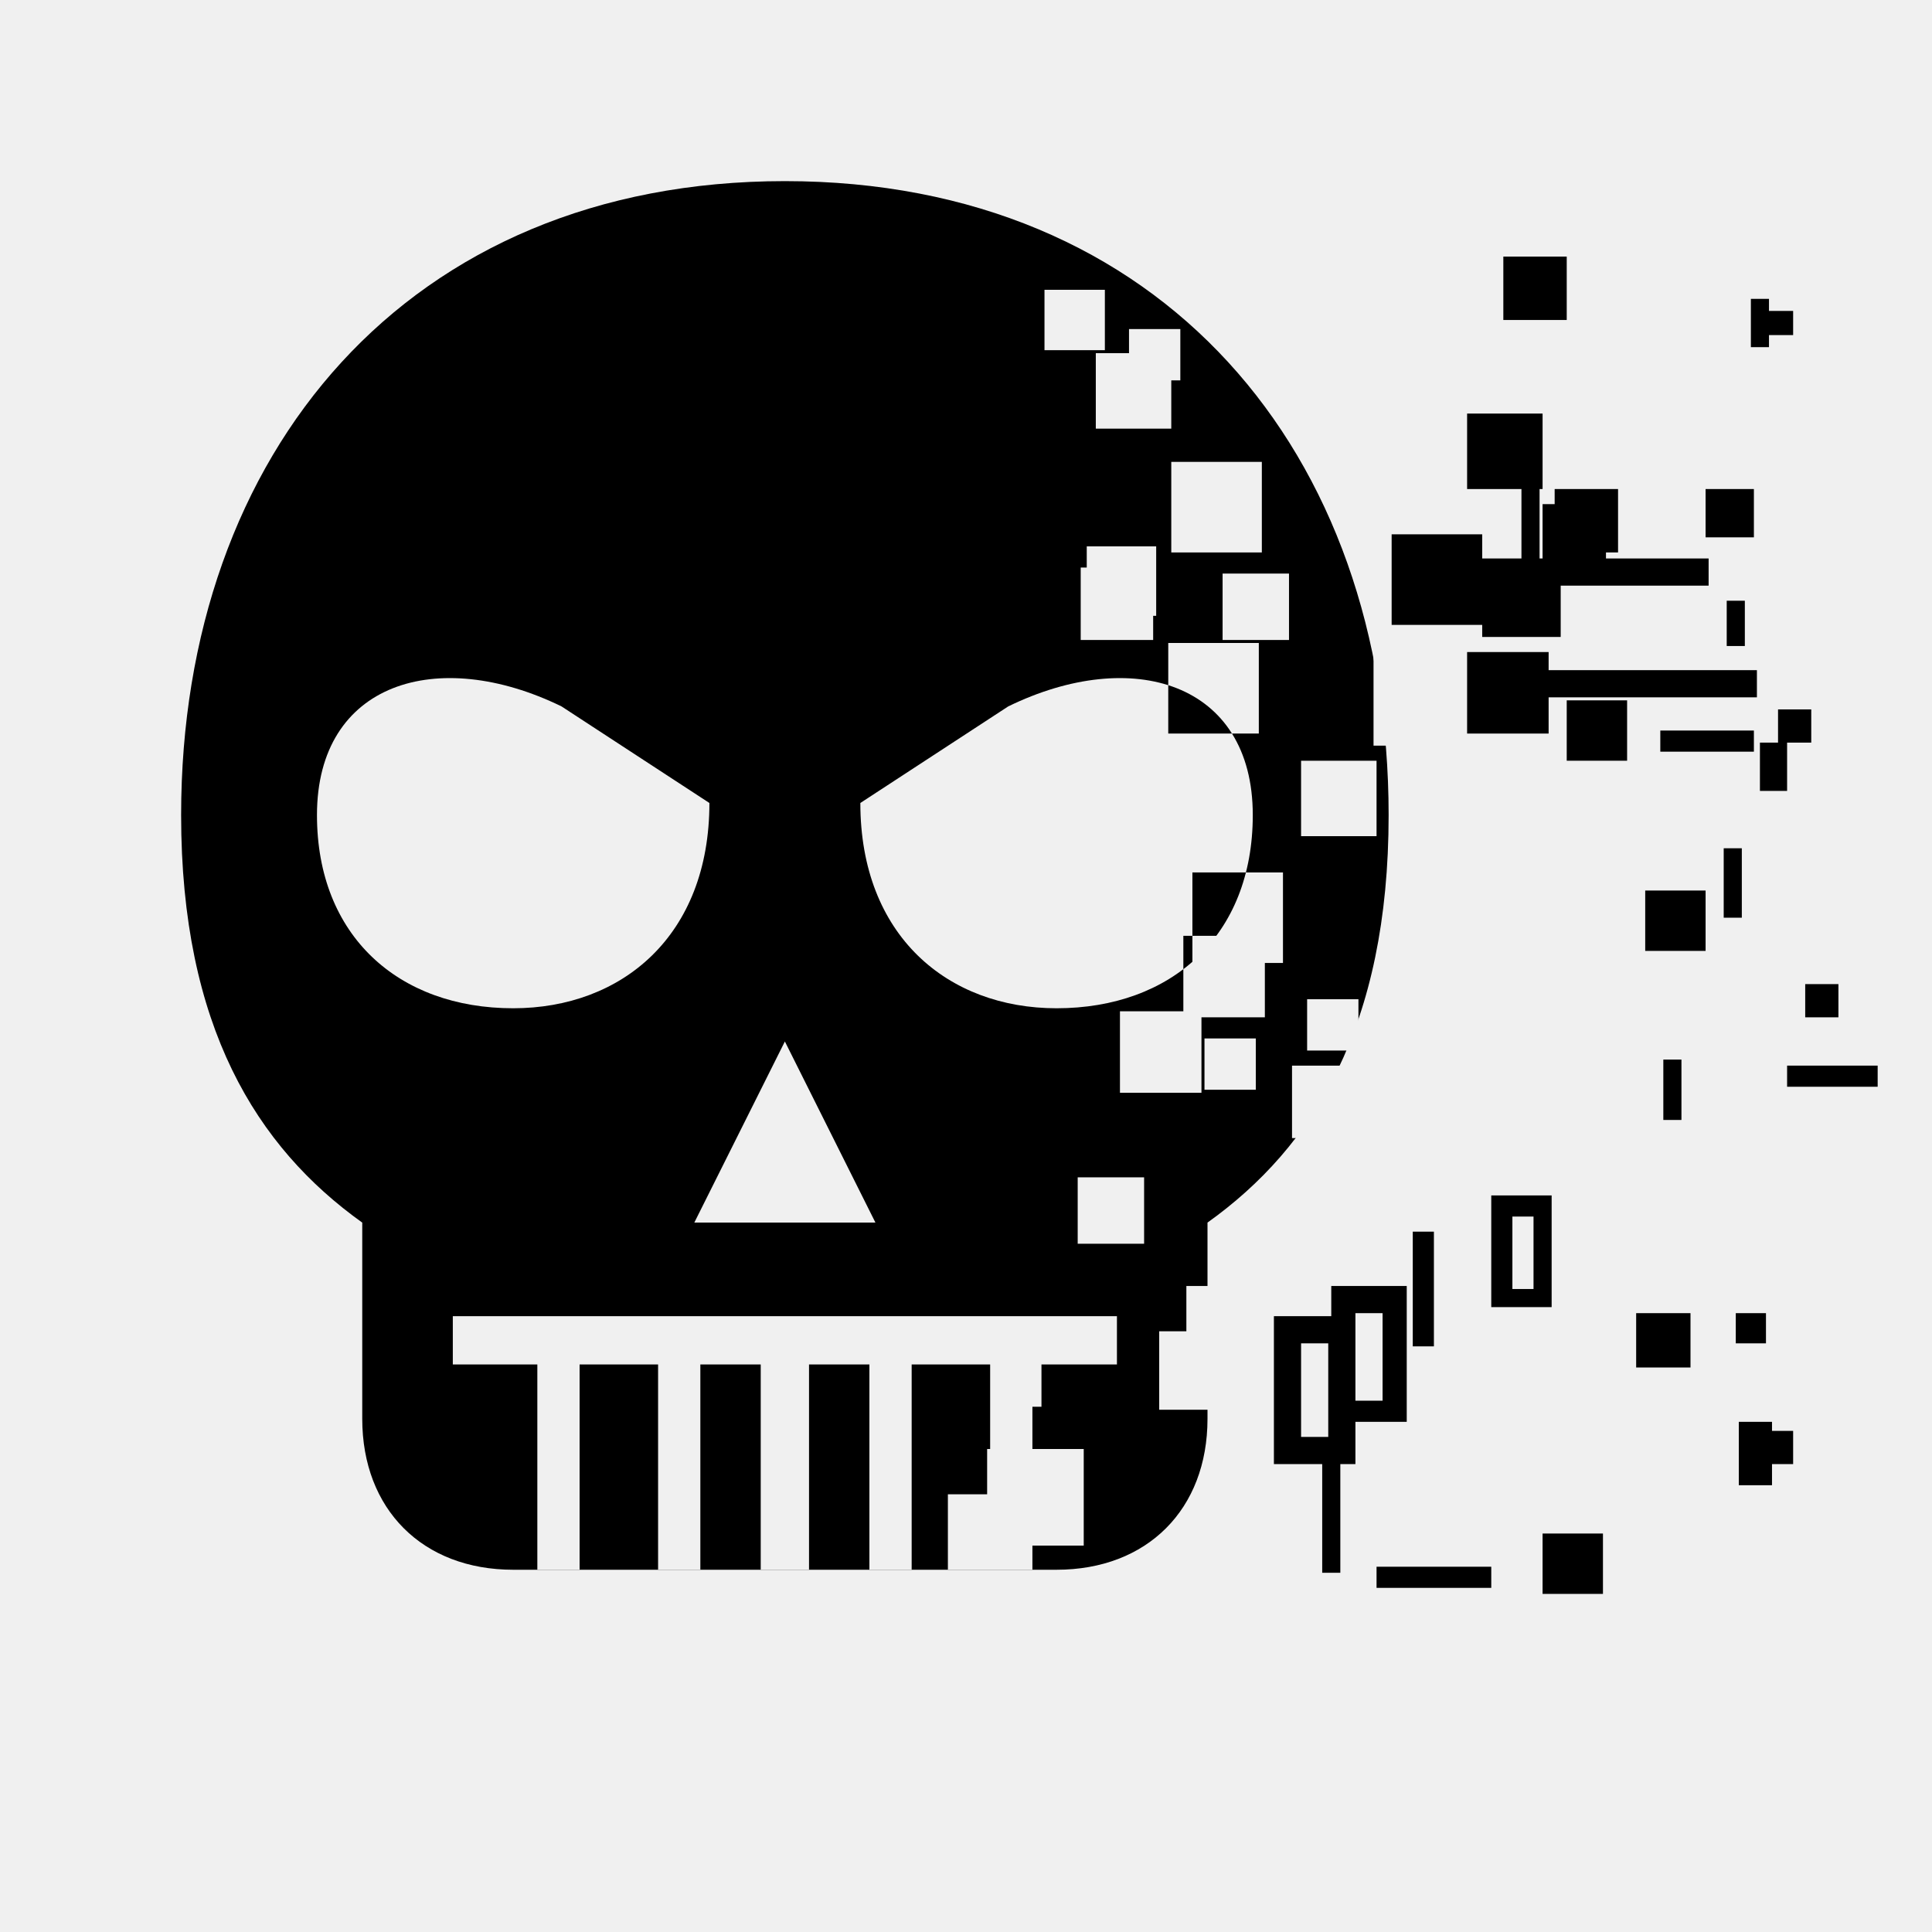
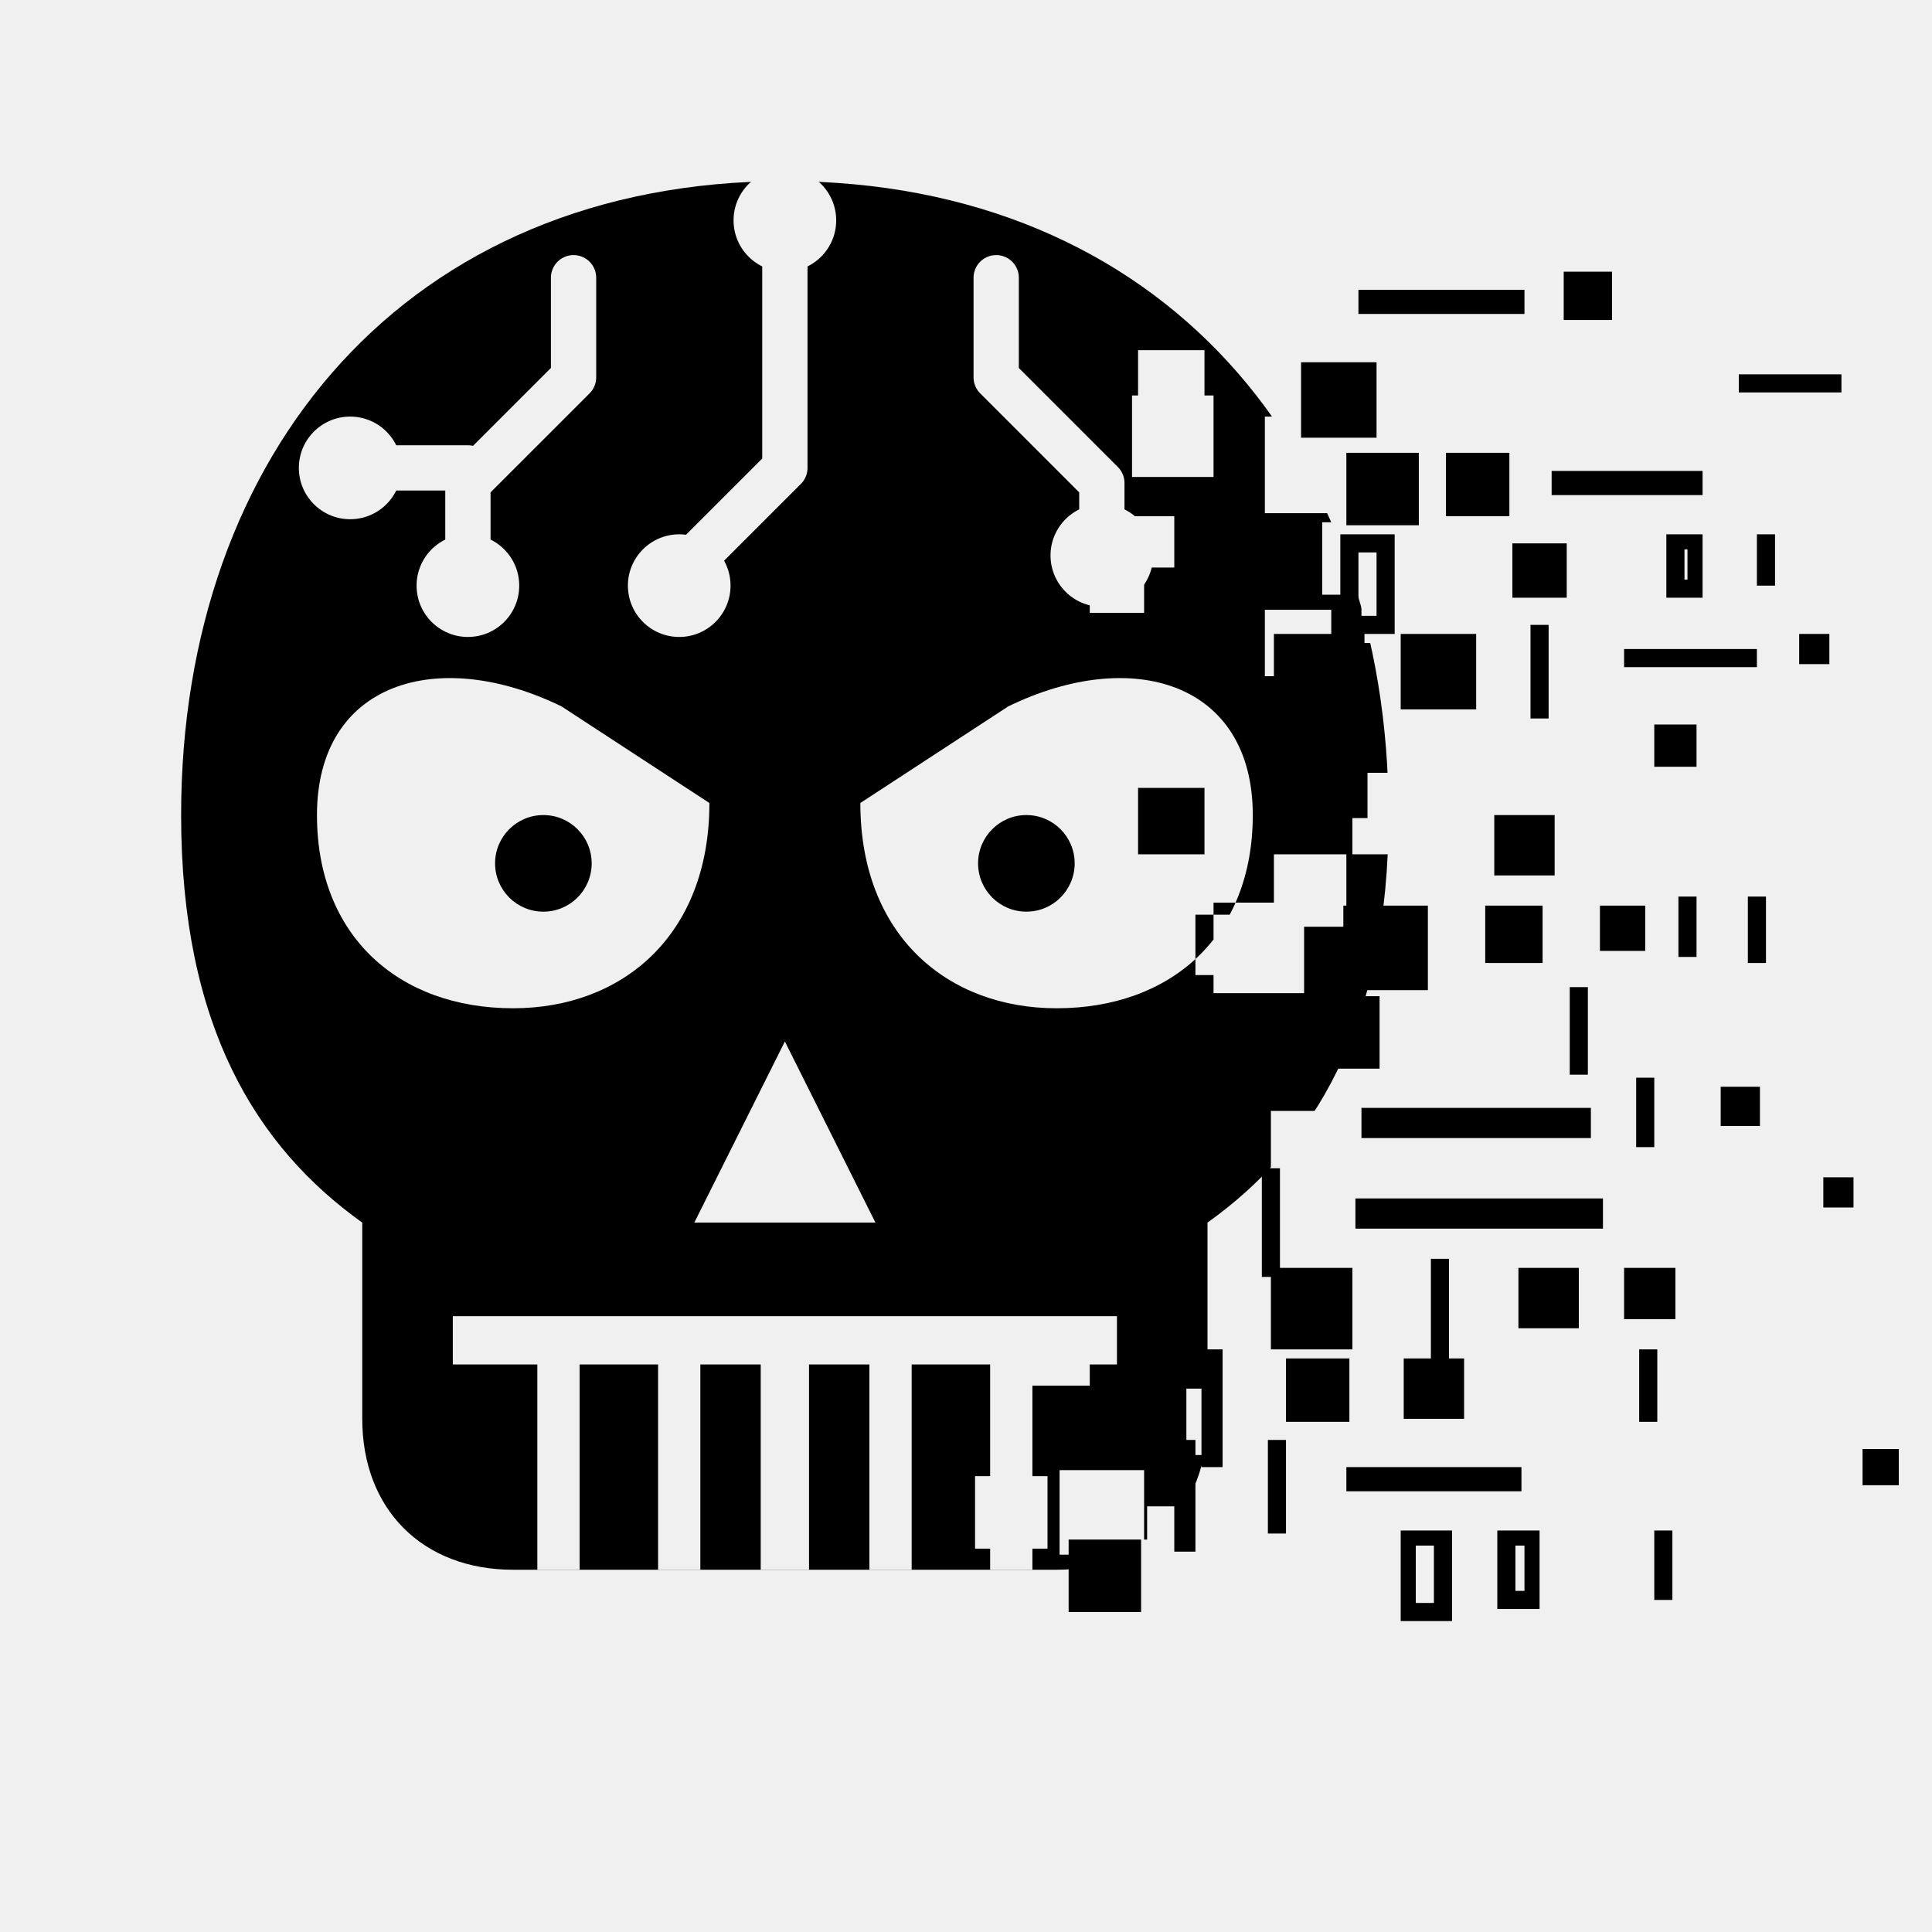
<svg xmlns="http://www.w3.org/2000/svg" viewBox="0 0 64 64">
  <style>.i{fill:#000}@media (prefers-color-scheme:dark){.i{fill:#fff}}</style>
  <defs>
    <mask id="m" maskUnits="userSpaceOnUse" x="0" y="0" width="64" height="64">
      <rect width="64" height="64" fill="#fff" />
-       <path fill="#000" d="M10.5 27C10.5 22.6 14.5 21.4 18.6 23.4L23.5 26.6C23.5 31 20.6 33.4 17 33.4C13.2 33.4 10.5 31 10.5 27ZM41.5 27C41.5 22.6 37.5 21.4 33.4 23.4L28.5 26.6C28.5 31 31.4 33.4 35 33.4C38.8 33.4 41.5 31 41.5 27ZM26 34.5L29 40.5H23ZM15 43.6H37V45.2H15ZM17.8 45H19.2V52H17.8ZM21.8 45H23.2V52H21.8ZM25.2 45H26.8V52H25.2ZM28.8 45H30.2V52H28.8ZM32.8 45H34.2V52H32.8ZM40.5 19h2.2v2.2h-2.2zM39.9 34.4h1.7v1.7h-1.7zM34.6 9.6h2v2h-2zM35.8 18.8h2.4v2.4h-2.4zM38.4 44.1h2.6v2.6h-2.6zM38.8 15.3h3v3h-3zM39.2 31h2.7v2.7h-2.7zM36.3 11.7h2.5v2.5h-2.5zM45.5 21.7h3v3h-3zM39.5 28.9h3v3h-3zM35.7 39h2.2v2.2h-2.2zM39.3 42.6h3.1v3.1h-3.1zM40.9 45.9h1.8v1.8h-1.8zM36 18.1h2.3v2.3h-2.3zM42.8 35.3h2.4v2.4h-2.4zM43.1 25.2h2.5v2.5h-2.5zM37.1 33.5h2.7v2.7h-2.7zM32.7 48h3.2v3.2h-3.2zM43.5 37.2h3v3h-3zM31.4 49.5h2.5v2.5h-2.5zM42.7 39h2.9v2.9h-2.9zM43.3 33.1h1.7v1.7h-1.7zM32.8 44.9h1.7v1.7h-1.7zM39.6 42.6h1.8v1.8h-1.8zM38.7 21.3h3v3h-3zM37.4 10.9h1.7v1.7h-1.7z" />
+       <path fill="#000" d="M10.5 27C10.5 22.6 14.5 21.4 18.6 23.4L23.5 26.6C23.5 31 20.6 33.4 17 33.4C13.2 33.4 10.5 31 10.5 27ZM41.5 27C41.5 22.6 37.5 21.4 33.4 23.4L28.5 26.6C28.5 31 31.4 33.4 35 33.4C38.8 33.4 41.5 31 41.5 27ZM26 34.5L29 40.5H23ZM15 43.6H37V45.2H15ZM17.8 45H19.2V52H17.8ZM21.8 45H23.2V52H21.8ZM25.2 45H26.8V52H25.2ZM28.8 45H30.2V52H28.8ZM32.8 45H34.2V52H32.8ZM36.1 18.5h1.8v1.8h-1.8zM43.8 38.6h2v2h-2zM37.3 51h2.6v2.6h-2.6zM42.2 28.3h2.4v2.4h-2.4zM37.2 17.1h1.7v1.7h-1.7zM45.1 18.8h2v2h-2zM37.7 26.1h2.2v2.2h-2.2zM41.9 13.8h3.2v3.2h-3.2zM37.7 11.6h2.2v2.2h-2.2zM42.1 36.8h2.7v2.7h-2.7zM40.2 29.9h3v3h-3zM44.5 33.4h1.7v1.7h-1.7zM36 48.7h1.9v1.9h-1.9zM35.1 48.7h2.8v2.8h-2.8zM39.3 46h2.2v2.2h-2.2zM40.6 45.9h2.8v2.8h-2.8zM37.5 13.1h2.7v2.7h-2.7zM32.3 48.9h2.4v2.4h-2.4zM43.8 17.3h2.4v2.4h-2.4zM45.4 30.4h3v3h-3zM39.6 30.3h2v2h-2zM45.2 19.2h2.1v2.1h-2.1zM41.9 20.2h2.2v2.2h-2.2zM34.2 44h1.9v1.9h-1.9zM44.8 25.6h2.7v2.7h-2.7zM38 49.9h2.8v2.8h-2.8z" />
+       <path fill="none" stroke="#000" stroke-width="1.5" stroke-linecap="round" stroke-linejoin="round" d="M26 7.5V15.5L22.5 19M19 9.2V12.5L15.5 16V19M33 9.2V12.5L36.5 16V18M12 15.5H15.5" />
+       <circle cx="22.5" cy="19.4" r="1.7" fill="#000" />
+       <circle cx="15.5" cy="19.4" r="1.7" fill="#000" />
+       <circle cx="36.5" cy="18.4" r="1.7" fill="#000" />
+       <circle cx="11.6" cy="15.5" r="1.7" fill="#000" />
+       <circle cx="26" cy="7.3" r="1.7" fill="#000" />
    </mask>
  </defs>
  <path class="i" mask="url(#m)" d="M26 6C38.5 6 46 15 46 27C46 34 43.5 38 40 40.5V47C40 50 38 52 35 52H17C14 52 12 50 12 47V40.5C8.5 38 6 34 6 27C6 15 13.5 6 26 6Z" />
-   <path class="i" d="M49.4 39.6h2v3.7h-2zM50.1 40.3v2.4h0.7v-2.4zM45.6 51.9h3.8v0.7h-3.8zM51.1 16.7h2.1v2.1h-2.1zM58 9.9h0.6v1.6h-0.6zM58.3 24.6h0.9v1.6h-0.9zM58.9 25.1v0.5h-0.2v-0.5zM59.2 35.3h3v0.7h-3zM49.6 18.5h7v0.9h-7zM49.8 8.5h2.1v2.1h-2.1zM55.1 35.1h0.6v2h-0.6zM58.9 23.5h1.1v1.1h-1.1zM54.5 29.5h2v2h-2zM55 24.2h3.1v0.7h-3.1zM56.5 16.2h1.6v1.6h-1.6zM44.1 42.6h2.5v4.5h-2.5zM44.9 43.5v2.9h0.9v-2.9zM48.6 21.6h2.7v2.7h-2.7zM51.5 16.2h2.1v2.1h-2.1zM50.5 22.2h7.7v0.9h-7.7zM50.4 15.4h0.6v3.5h-0.6zM57.2 19.9h0.6v1.5h-0.6zM57.5 43.5h1v1h-1zM54.2 43.5h1.8v1.8h-1.8zM48.6 13.7h2.5v2.5h-2.5zM51.9 23.2h2v2h-2zM43.8 48.5h0.6v3.6h-0.6zM59.8 32.6h1.1v1.1h-1.1zM57.1 28.1h0.6v2.3h-0.6zM57.6 47.1h1.1v2.1h-1.1zM58.2 47.7v1h0v-1zM42.2 43.6h2.7v4.9h-2.7zM43.1 44.5v3.1h0.9v-3.1zM58.3 47.4h1.1v1.1h-1.1zM46.8 40.8h0.7v3.8h-0.7zM58.6 10.3h0.8v0.8h-0.8zM51.1 50.8h2v2h-2zM46.1 17.7h3v3h-3zM49.1 18.5h2.6v2.6h-2.6z" />
+   <path class="i" d="M45 9.6h5.5v0.8h-5.5zM51.8 9h1.6v1.6h-1.6zM43.1 12h2.5v2.5h-2.5zM57.6 12.4h3.4v0.6h-3.4zM44.6 15h2.4v2.4h-2.4zM47.9 15h2.1v2.1h-2.1zM51.4 15.6h5v0.8h-5zM44.4 17.7h1.8v3.3h-1.8zM45 18.3v2.1h0.6v-2.1zM50.1 18h1.8v1.8h-1.8zM55.2 17.7h1.2v2.1h-1.2zM55.8 18.2v1h0.1v-1zM58.2 17.7h0.6v1.7h-0.6zM42.2 21h2.9v2.9h-2.9zM46.4 21h2.5v2.5h-2.5zM50.7 20.7h0.6v3.1h-0.6zM53.8 21.5h4.4v0.6h-4.4zM59.6 21h1v1h-1zM44.7 23.7h0.6v3.4h-0.6zM54.8 24h1.4v1.4h-1.4zM49.5 27h2v2h-2zM44.5 30h2.8v2.8h-2.8zM49.2 30h1.9v1.9h-1.9zM53 30h1.5v1.5h-1.5zM55.6 29.7h0.6v2h-0.6zM57.9 29.7h0.6v2.2h-0.6zM43.3 33h2.4v2.4h-2.4zM52 32.7h0.6v2.9h-0.6zM45.1 36.7h7.6v1h-7.6zM54.2 35.7h0.6v2.3h-0.6zM57 36h1.3v1.3h-1.3zM41.8 38.7h0.6v3.6h-0.6zM44.9 39.7h8.2v1h-8.2zM60.4 39h1v1h-1zM42.1 42h2.7v2.7h-2.7zM47.4 41.7h0.6v3.4h-0.6zM50.3 42h2v2h-2zM53.8 42h1.7v1.7h-1.7zM39.8 44.7h0.7v3.9h-0.7zM42.6 45h2.1v2.1h-2.1zM46.5 45h2v2h-2zM54.3 44.7h0.6v2.4h-0.6zM38.9 47.7h0.7v3.7h-0.7zM42 47.7h0.6v3.1h-0.6zM44.6 48.6h5.8v0.8h-5.8zM61.7 48h1.2v1.2h-1.2zM35.4 51h2.4v2.4h-2.4zM46.4 50.7h1.7v3h-1.7zM46.9 51.2v1.9h0.6v-1.9zM49.6 50.7h1.4v2.6h-1.4zM50.2 51.2v1.5h0.3v-1.5zM54.8 50.7h0.6v2.3h-0.6z" />
+   <circle class="i" cx="18" cy="28.6" r="1.6" />
+   <circle class="i" cx="34" cy="28.6" r="1.6" />
</svg>
